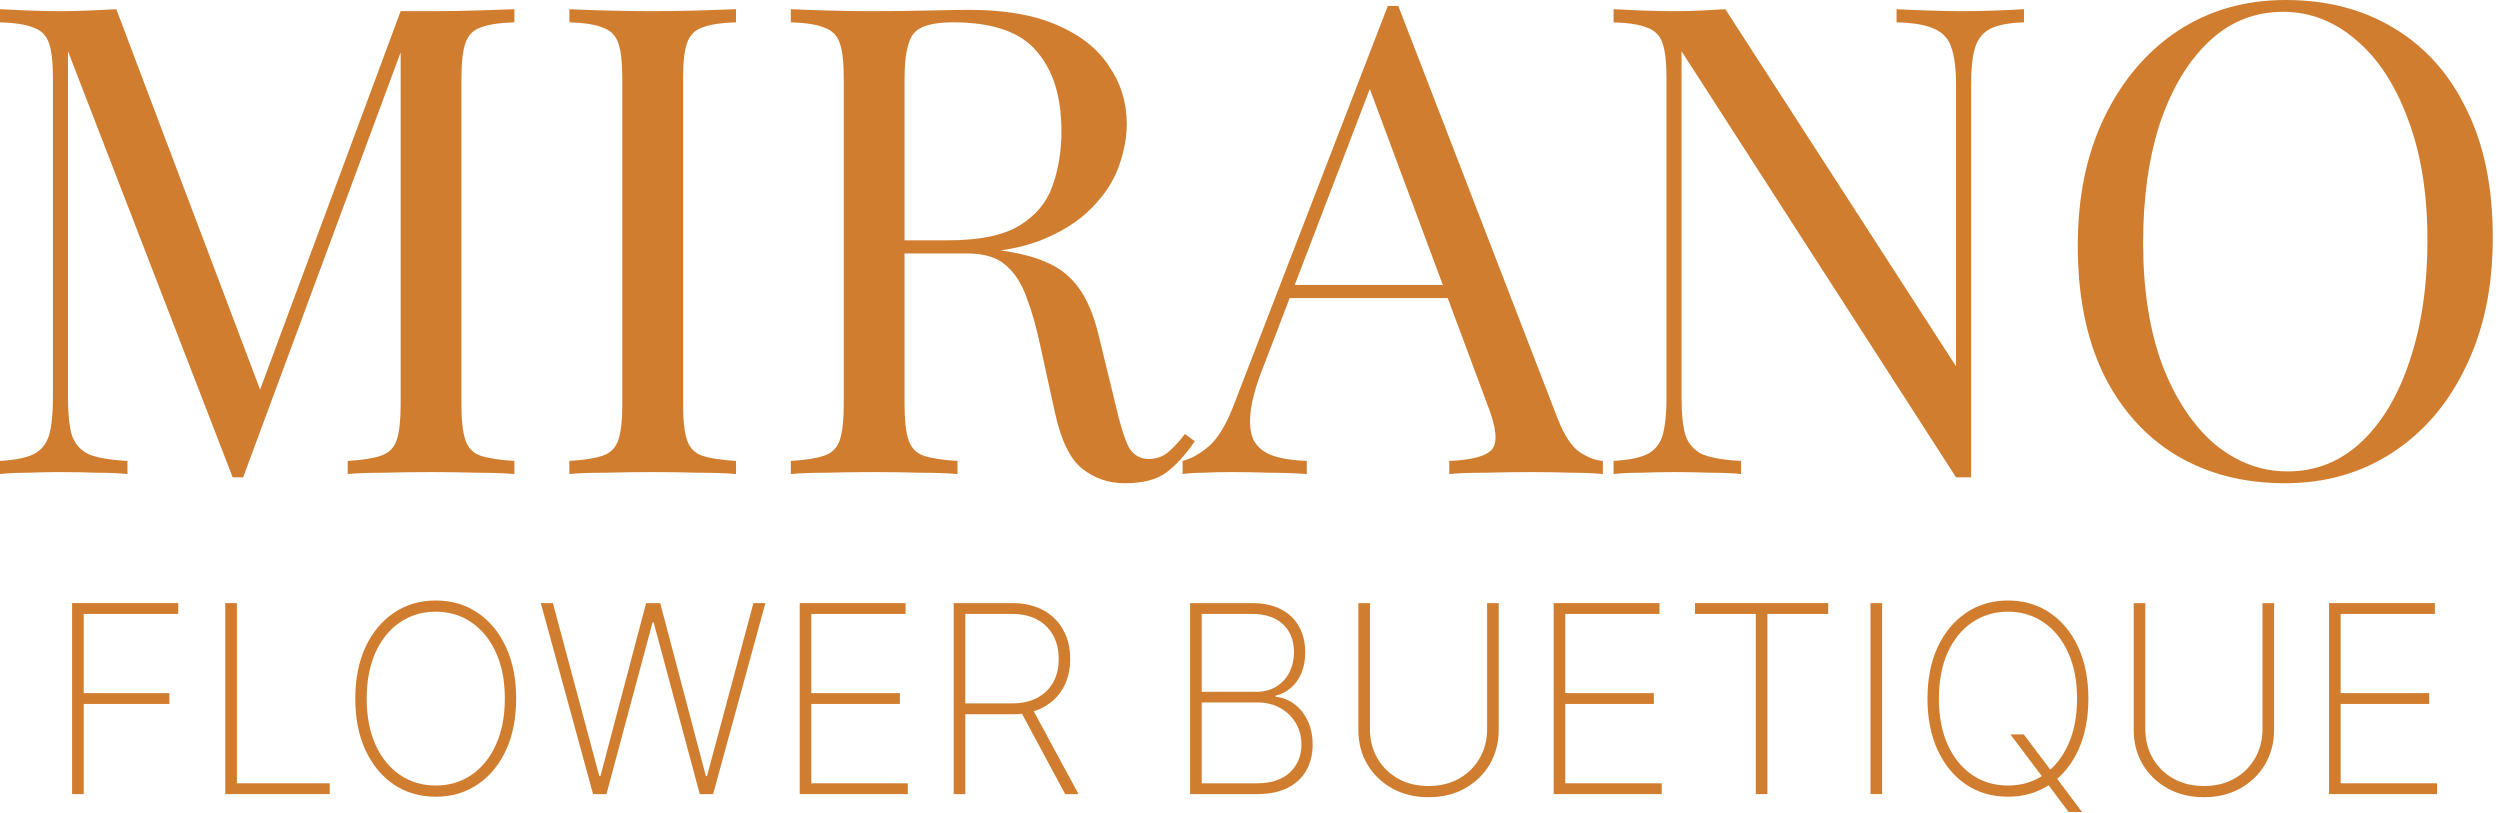
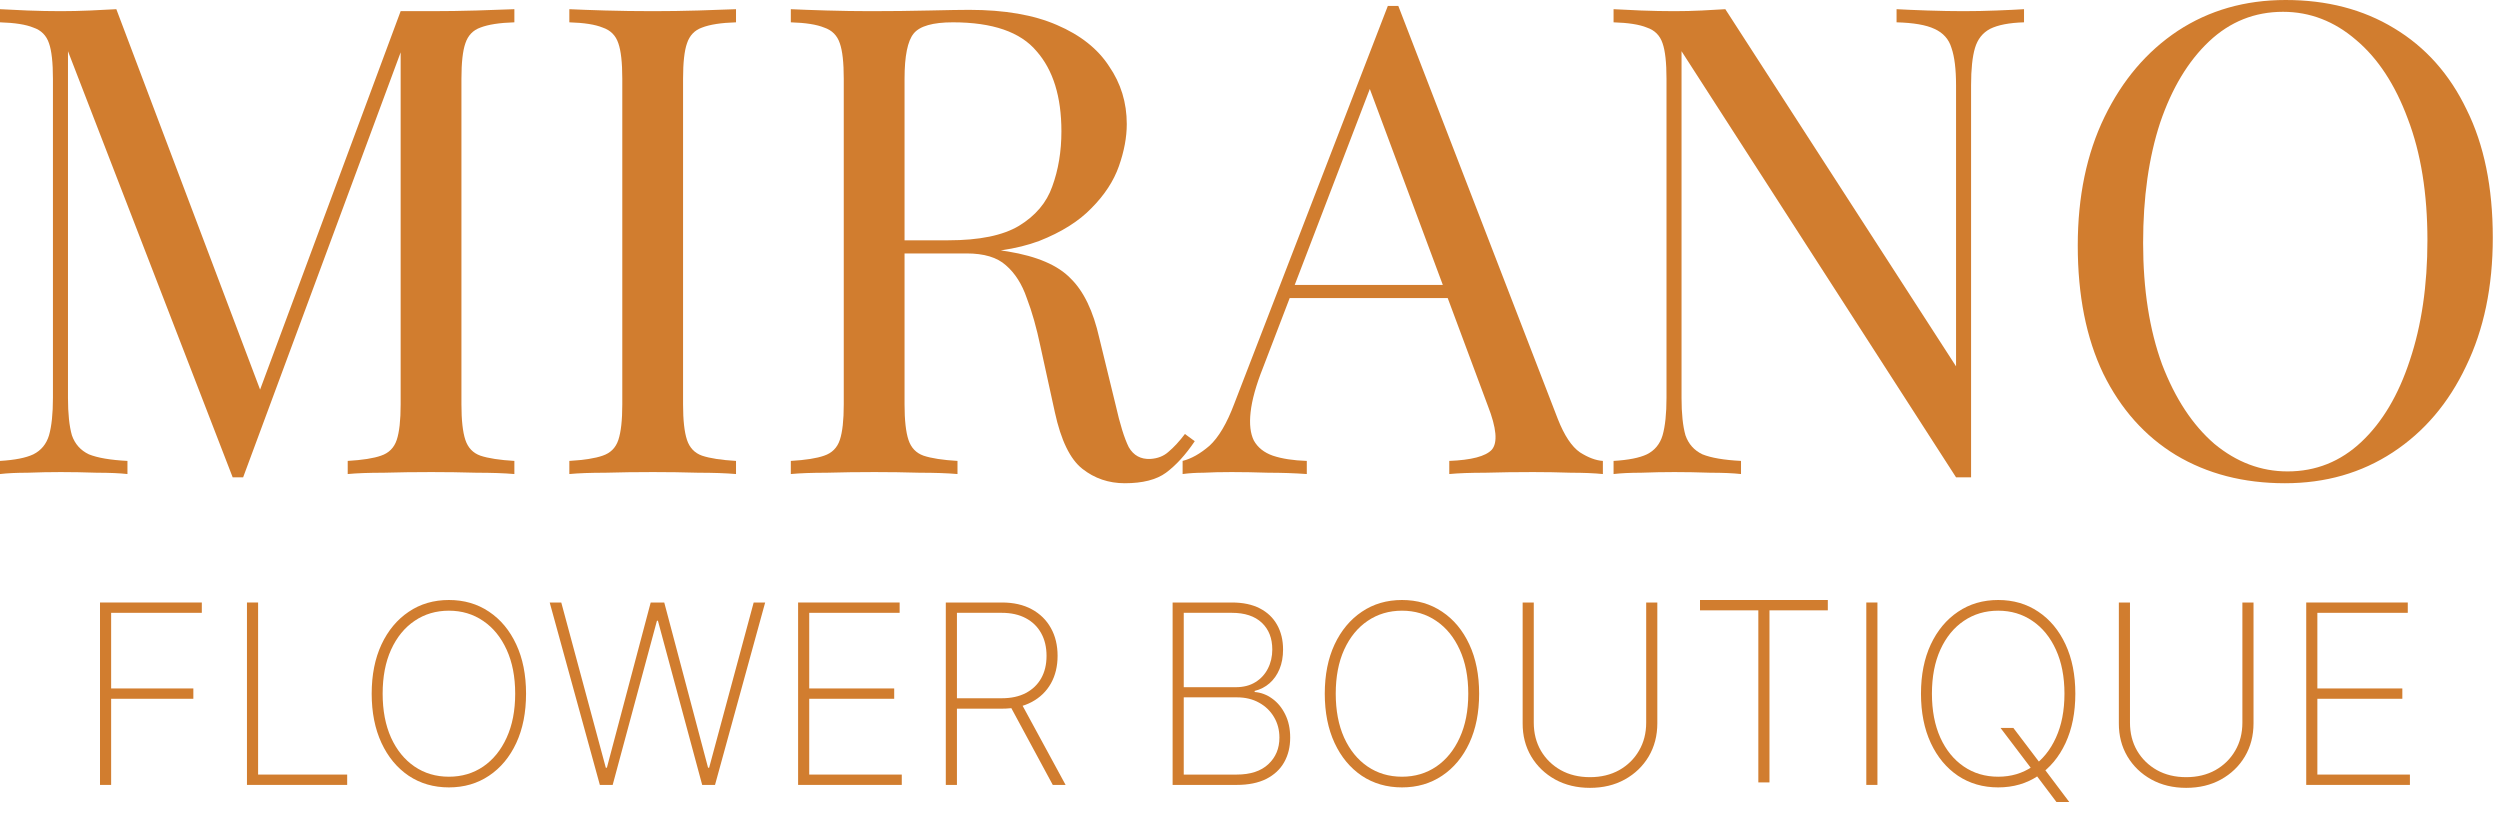
<svg xmlns="http://www.w3.org/2000/svg" width="200" height="65" viewBox="0 0 200 65" fill="none">
-   <path d="M186.323 63.529V48.249H194.79V49.115H187.251V55.449H194.337V56.315H187.251V62.664H194.968V63.529H186.323Z" fill="#D17D2F" />
-   <path d="M180.999 48.249H181.928V58.366C181.928 59.406 181.688 60.334 181.207 61.149C180.727 61.96 180.064 62.602 179.217 63.074C178.375 63.542 177.407 63.776 176.313 63.776C175.223 63.776 174.255 63.542 173.409 63.074C172.562 62.602 171.896 61.958 171.411 61.142C170.931 60.326 170.693 59.401 170.698 58.366V48.249H171.626V58.314C171.626 59.194 171.824 59.978 172.22 60.664C172.621 61.351 173.174 61.893 173.877 62.291C174.58 62.684 175.392 62.88 176.313 62.88C177.234 62.88 178.046 62.684 178.749 62.291C179.452 61.893 180.002 61.351 180.398 60.664C180.799 59.978 180.999 59.194 180.999 58.314V48.249Z" fill="#D17D2F" />
-   <path d="M160.831 58.754H161.9L164.114 61.686L164.322 61.97L166.565 64.962H165.495L163.653 62.507L163.46 62.239L160.831 58.754ZM167.07 55.889C167.07 57.466 166.797 58.844 166.253 60.023C165.708 61.197 164.95 62.109 163.98 62.761C163.014 63.412 161.9 63.738 160.638 63.738C159.37 63.738 158.251 63.412 157.281 62.761C156.315 62.104 155.56 61.189 155.015 60.015C154.471 58.836 154.198 57.461 154.198 55.889C154.198 54.312 154.471 52.937 155.015 51.763C155.565 50.59 156.322 49.677 157.288 49.025C158.253 48.369 159.37 48.04 160.638 48.04C161.9 48.04 163.014 48.366 163.98 49.018C164.95 49.669 165.708 50.584 166.253 51.763C166.797 52.937 167.07 54.312 167.07 55.889ZM166.163 55.889C166.163 54.472 165.926 53.243 165.45 52.203C164.98 51.164 164.329 50.361 163.497 49.794C162.665 49.222 161.712 48.936 160.638 48.936C159.563 48.936 158.61 49.219 157.778 49.786C156.946 50.348 156.293 51.151 155.817 52.196C155.347 53.236 155.112 54.467 155.112 55.889C155.112 57.297 155.345 58.523 155.81 59.568C156.28 60.607 156.931 61.413 157.763 61.985C158.595 62.557 159.553 62.843 160.638 62.843C161.712 62.843 162.665 62.559 163.497 61.992C164.329 61.42 164.98 60.614 165.45 59.575C165.926 58.535 166.163 57.307 166.163 55.889Z" fill="#D17D2F" />
-   <path d="M150.568 48.249V63.529H149.64V48.249H150.568Z" fill="#D17D2F" />
-   <path d="M135.599 49.115V48.249H146.257V49.115H141.392V63.529H140.463V49.115H135.599Z" fill="#D17D2F" />
-   <path d="M124.293 63.529V48.249H132.76V49.115H125.221V55.449H132.307V56.315H125.221V62.664H132.938V63.529H124.293Z" fill="#D17D2F" />
-   <path d="M118.969 48.249H119.898V58.366C119.898 59.406 119.657 60.334 119.177 61.149C118.697 61.96 118.033 62.602 117.187 63.074C116.345 63.542 115.377 63.776 114.283 63.776C113.193 63.776 112.225 63.542 111.379 63.074C110.532 62.602 109.866 61.958 109.381 61.142C108.9 60.326 108.663 59.401 108.668 58.366V48.249H109.596V58.314C109.596 59.194 109.794 59.978 110.19 60.664C110.591 61.351 111.143 61.893 111.847 62.291C112.55 62.684 113.362 62.88 114.283 62.88C115.204 62.88 116.016 62.684 116.719 62.291C117.422 61.893 117.972 61.351 118.368 60.664C118.769 59.978 118.969 59.194 118.969 58.314V48.249Z" fill="#D17D2F" />
-   <path d="M95.208 63.529V48.249H100.147C101.068 48.249 101.845 48.413 102.479 48.742C103.113 49.07 103.593 49.53 103.92 50.122C104.252 50.714 104.417 51.403 104.417 52.189C104.417 52.805 104.318 53.353 104.12 53.83C103.922 54.308 103.645 54.703 103.288 55.016C102.937 55.325 102.523 55.539 102.048 55.658V55.748C102.573 55.787 103.061 55.971 103.511 56.3C103.962 56.623 104.323 57.063 104.596 57.62C104.873 58.177 105.012 58.826 105.012 59.568C105.012 60.349 104.843 61.037 104.507 61.634C104.175 62.226 103.677 62.691 103.014 63.029C102.35 63.363 101.528 63.529 100.548 63.529H95.208ZM96.136 62.664H100.548C101.692 62.664 102.57 62.375 103.184 61.798C103.803 61.221 104.113 60.478 104.113 59.568C104.113 58.926 103.962 58.351 103.66 57.844C103.363 57.337 102.949 56.936 102.419 56.643C101.89 56.344 101.276 56.195 100.578 56.195H96.136V62.664ZM96.136 55.345H100.466C101.115 55.345 101.664 55.203 102.115 54.919C102.57 54.636 102.917 54.255 103.155 53.778C103.397 53.3 103.519 52.771 103.519 52.189C103.519 51.244 103.227 50.495 102.642 49.943C102.058 49.391 101.226 49.115 100.147 49.115H96.136V55.345Z" fill="#D17D2F" />
-   <path d="M76.294 63.529V48.249H80.981C81.942 48.249 82.768 48.438 83.462 48.816C84.155 49.194 84.687 49.719 85.058 50.391C85.43 51.057 85.615 51.833 85.615 52.718C85.615 53.594 85.43 54.365 85.058 55.031C84.687 55.693 84.155 56.21 83.462 56.583C82.773 56.956 81.949 57.143 80.988 57.143H76.792V56.27H80.966C81.748 56.27 82.417 56.123 82.971 55.83C83.526 55.536 83.952 55.126 84.249 54.599C84.546 54.066 84.695 53.44 84.695 52.718C84.695 51.992 84.546 51.361 84.249 50.823C83.952 50.281 83.523 49.861 82.964 49.562C82.409 49.264 81.741 49.115 80.959 49.115H77.223V63.529H76.294ZM82.541 56.606L86.284 63.529H85.214L81.493 56.606H82.541Z" fill="#D17D2F" />
-   <path d="M63.978 63.529V48.249H72.445V49.115H64.906V55.449H71.992V56.315H64.906V62.664H72.623V63.529H63.978Z" fill="#D17D2F" />
-   <path d="M47.447 63.529L43.265 48.249H44.231L47.944 62.089H48.034L51.688 48.249H52.817L56.471 62.089H56.56L60.274 48.249H61.232L57.05 63.529H55.981L52.289 49.779H52.208L48.516 63.529H47.447Z" fill="#D17D2F" />
-   <path d="M41.294 55.889C41.294 57.466 41.021 58.844 40.477 60.023C39.932 61.197 39.174 62.109 38.204 62.761C37.238 63.412 36.124 63.738 34.861 63.738C33.594 63.738 32.475 63.412 31.504 62.761C30.539 62.104 29.784 61.189 29.239 60.015C28.695 58.836 28.422 57.461 28.422 55.889C28.422 54.312 28.695 52.937 29.239 51.763C29.789 50.59 30.546 49.677 31.512 49.025C32.477 48.369 33.594 48.04 34.861 48.04C36.124 48.04 37.238 48.366 38.204 49.018C39.174 49.669 39.932 50.584 40.477 51.763C41.021 52.937 41.294 54.312 41.294 55.889ZM40.387 55.889C40.387 54.472 40.15 53.243 39.674 52.203C39.204 51.164 38.553 50.361 37.721 49.794C36.889 49.222 35.936 48.936 34.861 48.936C33.787 48.936 32.834 49.219 32.002 49.786C31.17 50.348 30.517 51.151 30.041 52.196C29.571 53.236 29.336 54.467 29.336 55.889C29.336 57.297 29.568 58.523 30.034 59.568C30.504 60.607 31.155 61.413 31.987 61.985C32.819 62.557 33.777 62.843 34.861 62.843C35.936 62.843 36.889 62.559 37.721 61.992C38.553 61.42 39.204 60.614 39.674 59.575C40.15 58.535 40.387 57.307 40.387 55.889Z" fill="#D17D2F" />
-   <path d="M18.022 63.529V48.249H18.951V62.664H26.378V63.529H18.022Z" fill="#D17D2F" />
-   <path d="M5.767 63.529V48.249H14.257V49.115H6.696V55.449H13.551V56.315H6.696V63.529H5.767Z" fill="#D17D2F" />
  <path d="M182.848 0C186.16 0 189.053 0.753 191.528 2.259C194.038 3.764 195.972 5.935 197.332 8.772C198.726 11.573 199.423 14.987 199.423 19.014C199.423 22.936 198.709 26.368 197.279 29.309C195.885 32.251 193.933 34.544 191.423 36.19C188.913 37.836 186.038 38.659 182.796 38.659C179.484 38.659 176.574 37.906 174.064 36.4C171.589 34.894 169.654 32.723 168.26 29.887C166.9 27.05 166.221 23.636 166.221 19.644C166.221 15.723 166.935 12.291 168.364 9.35C169.794 6.408 171.746 4.114 174.221 2.469C176.73 0.823 179.606 0 182.848 0ZM182.639 0.945C180.373 0.945 178.404 1.733 176.73 3.309C175.057 4.885 173.75 7.056 172.809 9.822C171.903 12.589 171.449 15.793 171.449 19.434C171.449 23.146 171.955 26.385 172.966 29.151C174.011 31.883 175.406 34.001 177.149 35.507C178.926 36.978 180.879 37.713 183.005 37.713C185.271 37.713 187.24 36.925 188.913 35.349C190.587 33.774 191.876 31.603 192.783 28.836C193.724 26.035 194.194 22.831 194.194 19.224C194.194 15.477 193.672 12.238 192.626 9.507C191.615 6.776 190.238 4.675 188.495 3.204C186.752 1.698 184.8 0.945 182.639 0.945Z" fill="#D17D2F" />
  <path d="M161.922 0.735V1.786C160.736 1.821 159.83 1.996 159.203 2.311C158.61 2.626 158.209 3.134 158 3.834C157.791 4.535 157.686 5.533 157.686 6.828V38.186C157.477 38.186 157.268 38.186 157.059 38.186C156.885 38.186 156.693 38.186 156.484 38.186L134.523 4.097V31.83C134.523 33.091 134.627 34.089 134.837 34.824C135.081 35.525 135.534 36.032 136.196 36.347C136.893 36.628 137.922 36.803 139.281 36.873V37.923C138.654 37.853 137.834 37.818 136.824 37.818C135.813 37.783 134.854 37.766 133.948 37.766C133.076 37.766 132.187 37.783 131.281 37.818C130.41 37.818 129.678 37.853 129.085 37.923V36.873C130.27 36.803 131.159 36.628 131.752 36.347C132.379 36.032 132.797 35.525 133.007 34.824C133.216 34.089 133.32 33.091 133.32 31.83V6.303C133.32 5.007 133.216 4.062 133.007 3.467C132.797 2.836 132.379 2.416 131.752 2.206C131.159 1.961 130.27 1.821 129.085 1.786V0.735C129.678 0.77 130.41 0.805 131.281 0.84C132.187 0.875 133.076 0.893 133.948 0.893C134.715 0.893 135.447 0.875 136.144 0.84C136.841 0.805 137.468 0.77 138.026 0.735L156.484 29.309V6.828C156.484 5.533 156.362 4.535 156.118 3.834C155.908 3.134 155.455 2.626 154.758 2.311C154.096 1.996 153.085 1.821 151.725 1.786V0.735C152.353 0.77 153.172 0.805 154.183 0.84C155.229 0.875 156.187 0.893 157.059 0.893C157.965 0.893 158.854 0.875 159.725 0.84C160.632 0.805 161.364 0.77 161.922 0.735Z" fill="#D17D2F" />
  <path d="M111.864 0.473L124.622 33.511C125.145 34.842 125.738 35.735 126.4 36.19C127.062 36.61 127.672 36.838 128.23 36.873V37.923C127.533 37.853 126.679 37.818 125.668 37.818C124.657 37.783 123.646 37.766 122.635 37.766C121.276 37.766 120.003 37.783 118.818 37.818C117.633 37.818 116.674 37.853 115.942 37.923V36.873C117.72 36.803 118.853 36.505 119.341 35.98C119.829 35.42 119.725 34.246 119.027 32.461L109.302 6.356L110.139 5.673L101.041 29.414C100.483 30.815 100.152 32.005 100.047 32.986C99.942 33.931 100.03 34.684 100.308 35.245C100.622 35.805 101.128 36.208 101.825 36.453C102.557 36.698 103.463 36.838 104.544 36.873V37.923C103.568 37.853 102.539 37.818 101.459 37.818C100.413 37.783 99.437 37.766 98.531 37.766C97.659 37.766 96.91 37.783 96.282 37.818C95.69 37.818 95.132 37.853 94.609 37.923V36.873C95.306 36.698 96.021 36.295 96.753 35.665C97.485 34.999 98.147 33.879 98.74 32.303L111.027 0.473C111.167 0.473 111.306 0.473 111.446 0.473C111.585 0.473 111.725 0.473 111.864 0.473ZM118.243 22.796V23.846H102.661L103.184 22.796H118.243Z" fill="#D17D2F" />
  <path d="M63.266 0.735C63.998 0.77 64.957 0.805 66.142 0.84C67.327 0.875 68.495 0.893 69.645 0.893C71.283 0.893 72.852 0.875 74.351 0.84C75.85 0.805 76.913 0.788 77.54 0.788C80.364 0.788 82.699 1.191 84.547 1.996C86.429 2.801 87.824 3.904 88.73 5.305C89.671 6.671 90.142 8.211 90.142 9.927C90.142 10.978 89.933 12.098 89.514 13.289C89.096 14.479 88.364 15.6 87.318 16.651C86.307 17.701 84.913 18.576 83.135 19.277C81.357 19.942 79.109 20.275 76.39 20.275H71.37V19.224H75.867C78.342 19.224 80.225 18.839 81.514 18.069C82.839 17.263 83.728 16.213 84.181 14.917C84.669 13.586 84.913 12.116 84.913 10.505C84.913 7.739 84.251 5.603 82.926 4.097C81.636 2.556 79.405 1.786 76.233 1.786C74.63 1.786 73.584 2.083 73.096 2.679C72.608 3.274 72.364 4.482 72.364 6.303V32.356C72.364 33.616 72.469 34.562 72.678 35.192C72.887 35.822 73.288 36.242 73.88 36.453C74.508 36.663 75.414 36.803 76.599 36.873V37.923C75.797 37.853 74.787 37.818 73.567 37.818C72.381 37.783 71.179 37.766 69.959 37.766C68.599 37.766 67.327 37.783 66.142 37.818C64.957 37.818 63.998 37.853 63.266 37.923V36.873C64.451 36.803 65.34 36.663 65.933 36.453C66.56 36.242 66.978 35.822 67.187 35.192C67.397 34.562 67.501 33.616 67.501 32.356V6.303C67.501 5.007 67.397 4.062 67.187 3.467C66.978 2.836 66.56 2.416 65.933 2.206C65.34 1.961 64.451 1.821 63.266 1.786V0.735ZM71.58 19.382C73.462 19.452 74.943 19.539 76.024 19.644C77.105 19.715 77.976 19.785 78.638 19.855C79.336 19.925 79.998 20.012 80.625 20.117C82.961 20.502 84.634 21.22 85.645 22.271C86.691 23.286 87.458 24.88 87.946 27.05L89.253 32.408C89.601 33.949 89.95 35.069 90.299 35.77C90.682 36.435 91.257 36.75 92.024 36.715C92.617 36.68 93.105 36.487 93.488 36.137C93.906 35.787 94.342 35.315 94.795 34.719L95.58 35.297C94.848 36.383 94.081 37.223 93.279 37.818C92.512 38.378 91.414 38.659 89.985 38.659C88.695 38.659 87.562 38.273 86.586 37.503C85.61 36.733 84.878 35.227 84.39 32.986L83.24 27.733C82.926 26.228 82.56 24.932 82.142 23.846C81.758 22.726 81.201 21.851 80.469 21.22C79.771 20.59 78.726 20.275 77.331 20.275H71.684L71.58 19.382Z" fill="#D17D2F" />
  <path d="M58.881 0.735V1.786C57.696 1.821 56.789 1.961 56.162 2.206C55.569 2.416 55.168 2.836 54.959 3.467C54.75 4.062 54.645 5.007 54.645 6.303V32.356C54.645 33.616 54.75 34.562 54.959 35.192C55.168 35.822 55.569 36.242 56.162 36.453C56.789 36.663 57.696 36.803 58.881 36.873V37.923C58.079 37.853 57.068 37.818 55.848 37.818C54.663 37.783 53.46 37.766 52.24 37.766C50.881 37.766 49.608 37.783 48.423 37.818C47.238 37.818 46.279 37.853 45.547 37.923V36.873C46.733 36.803 47.621 36.663 48.214 36.453C48.842 36.242 49.26 35.822 49.469 35.192C49.678 34.562 49.783 33.616 49.783 32.356V6.303C49.783 5.007 49.678 4.062 49.469 3.467C49.26 2.836 48.842 2.416 48.214 2.206C47.621 1.961 46.733 1.821 45.547 1.786V0.735C46.279 0.77 47.238 0.805 48.423 0.84C49.608 0.875 50.881 0.893 52.24 0.893C53.46 0.893 54.663 0.875 55.848 0.84C57.068 0.805 58.079 0.77 58.881 0.735Z" fill="#D17D2F" />
  <path d="M41.15 0.735V1.786C39.965 1.821 39.059 1.961 38.431 2.206C37.839 2.416 37.438 2.836 37.229 3.467C37.02 4.062 36.915 5.007 36.915 6.303V32.355C36.915 33.616 37.02 34.562 37.229 35.192C37.438 35.822 37.839 36.242 38.431 36.453C39.059 36.663 39.965 36.803 41.15 36.873V37.923C40.349 37.853 39.338 37.818 38.118 37.818C36.932 37.783 35.73 37.766 34.51 37.766C33.15 37.766 31.878 37.783 30.693 37.818C29.508 37.818 28.549 37.853 27.817 37.923V36.873C29.002 36.803 29.891 36.663 30.484 36.453C31.111 36.242 31.529 35.822 31.739 35.192C31.948 34.562 32.052 33.616 32.052 32.355V3.467L32.261 3.624L19.451 38.186H18.614L5.438 4.097V31.83C5.438 33.091 5.542 34.089 5.752 34.824C5.996 35.525 6.449 36.032 7.111 36.347C7.808 36.628 8.837 36.803 10.196 36.873V37.923C9.569 37.853 8.749 37.818 7.739 37.818C6.728 37.783 5.769 37.766 4.863 37.766C3.991 37.766 3.102 37.783 2.196 37.818C1.325 37.818 0.593 37.853 0 37.923V36.873C1.185 36.803 2.074 36.628 2.667 36.347C3.294 36.032 3.712 35.525 3.922 34.824C4.131 34.089 4.235 33.091 4.235 31.83V6.303C4.235 5.007 4.131 4.062 3.922 3.467C3.712 2.836 3.294 2.416 2.667 2.206C2.074 1.961 1.185 1.821 0 1.786V0.735C0.593 0.77 1.325 0.805 2.196 0.84C3.102 0.875 3.991 0.893 4.863 0.893C5.63 0.893 6.414 0.875 7.216 0.84C8.052 0.805 8.749 0.77 9.307 0.735L21.177 32.145L20.288 32.566L32.052 0.893C32.471 0.893 32.871 0.893 33.255 0.893C33.673 0.893 34.092 0.893 34.51 0.893C35.73 0.893 36.932 0.875 38.118 0.84C39.338 0.805 40.349 0.77 41.15 0.735Z" fill="#D17D2F" />
+   <path d="M184.498 62.793V48.2H192.622V49.026H185.389V55.076H192.187V55.902H185.389V61.966H192.793V62.793H184.498Z" fill="#D17D2F" />
+   <path d="M179.391 48.2H180.282V57.862C180.282 58.855 180.051 59.741 179.59 60.52C179.13 61.294 178.493 61.907 177.681 62.358C176.873 62.805 175.944 63.028 174.895 63.028C173.85 63.028 172.921 62.805 172.108 62.358C171.296 61.907 170.657 61.292 170.192 60.513C169.731 59.734 169.503 58.85 169.508 57.862V48.2H170.398V57.812C170.398 58.653 170.588 59.401 170.968 60.057C171.353 60.712 171.883 61.23 172.557 61.61C173.232 61.985 174.011 62.173 174.895 62.173C175.778 62.173 176.557 61.985 177.232 61.61C177.906 61.23 178.434 60.712 178.814 60.057C179.199 59.401 179.391 58.653 179.391 57.812V48.2Z" fill="#D17D2F" />
+   <path d="M160.041 58.233H161.067L163.191 61.033L163.39 61.304L165.542 64.161H164.516L162.749 61.817L162.564 61.56L160.041 58.233ZM166.027 55.496C166.027 57.002 165.765 58.318 165.243 59.444C164.72 60.565 163.993 61.437 163.062 62.059C162.136 62.681 161.067 62.992 159.856 62.992C158.64 62.992 157.566 62.681 156.635 62.059C155.709 61.432 154.984 60.558 154.462 59.437C153.939 58.311 153.678 56.997 153.678 55.496C153.678 53.99 153.939 52.677 154.462 51.556C154.989 50.435 155.716 49.563 156.642 48.941C157.568 48.313 158.64 48 159.856 48C161.067 48 162.136 48.311 163.062 48.934C163.993 49.556 164.72 50.43 165.243 51.556C165.765 52.677 166.027 53.99 166.027 55.496ZM165.157 55.496C165.157 54.142 164.929 52.969 164.473 51.976C164.022 50.983 163.397 50.216 162.599 49.675C161.801 49.128 160.887 48.855 159.856 48.855C158.825 48.855 157.911 49.126 157.112 49.667C156.314 50.204 155.687 50.971 155.231 51.969C154.78 52.962 154.554 54.138 154.554 55.496C154.554 56.841 154.778 58.012 155.224 59.009C155.675 60.002 156.3 60.772 157.098 61.318C157.896 61.864 158.815 62.137 159.856 62.137C160.887 62.137 161.801 61.867 162.599 61.325C163.397 60.779 164.022 60.009 164.473 59.016C164.929 58.023 165.157 56.85 165.157 55.496Z" fill="#D17D2F" />
+   <path d="M150.195 48.2V62.793H149.304V48.2H150.195Z" fill="#D17D2F" />
+   <path d="M136 48.827V48H146.225V48.827H141.558V62.593H140.667V48.827H136Z" fill="#D17D2F" />
+   <path d="M131.695 48.2H132.586V57.862C132.586 58.855 132.355 59.741 131.894 60.52C131.434 61.294 130.797 61.907 129.985 62.358C129.177 62.805 128.248 63.028 127.199 63.028C126.154 63.028 125.225 62.805 124.412 62.358C123.6 61.907 122.961 61.292 122.496 60.513C122.035 59.734 121.807 58.85 121.812 57.862V48.2H122.702V57.812C122.702 58.653 122.892 59.401 123.272 60.057C123.657 60.712 124.187 61.23 124.861 61.61C125.536 61.985 126.315 62.173 127.199 62.173C128.082 62.173 128.861 61.985 129.536 61.61C130.21 61.23 130.738 60.712 131.118 60.057C131.503 59.401 131.695 58.653 131.695 57.812V48.2Z" fill="#D17D2F" />
+   <path d="M118.331 55.496C118.331 57.002 118.07 58.318 117.547 59.444C117.025 60.565 116.298 61.437 115.367 62.059C114.44 62.681 113.371 62.992 112.16 62.992C110.944 62.992 109.87 62.681 108.939 62.059C108.013 61.432 107.288 60.558 106.766 59.437C106.243 58.311 105.982 56.997 105.982 55.496C105.982 53.99 106.243 52.677 106.766 51.556C107.293 50.435 108.02 49.563 108.946 48.941C109.873 48.313 110.944 48 112.16 48C113.371 48 114.44 48.311 115.367 48.934C116.298 49.556 117.025 50.43 117.547 51.556C118.07 52.677 118.331 53.99 118.331 55.496ZM117.462 55.496C117.462 54.142 117.234 52.969 116.777 51.976C116.326 50.983 115.702 50.216 114.903 49.675C114.105 49.128 113.191 48.855 112.16 48.855C111.129 48.855 110.215 49.126 109.417 49.667C108.619 50.204 107.992 50.971 107.535 51.969C107.084 52.962 106.859 54.138 106.859 55.496C106.859 56.841 107.082 58.012 107.528 59.009C107.98 60.002 108.604 60.772 109.402 61.318C110.2 61.864 111.12 62.137 112.16 62.137C113.191 62.137 114.105 61.867 114.903 61.325C115.702 60.779 116.326 60.009 116.777 59.016C117.234 58.023 117.462 56.85 117.462 55.496Z" fill="#D17D2F" />
+   <path d="M93.809 62.793V48.2H98.548C99.432 48.2 100.177 48.356 100.786 48.67C101.394 48.983 101.854 49.423 102.168 49.988C102.486 50.553 102.645 51.211 102.645 51.962C102.645 52.551 102.55 53.073 102.36 53.529C102.17 53.986 101.904 54.363 101.562 54.663C101.225 54.957 100.828 55.161 100.372 55.275V55.361C100.876 55.399 101.344 55.575 101.776 55.888C102.208 56.197 102.555 56.617 102.816 57.149C103.082 57.681 103.215 58.301 103.215 59.009C103.215 59.755 103.054 60.413 102.731 60.983C102.413 61.548 101.935 61.992 101.299 62.316C100.662 62.634 99.873 62.793 98.933 62.793H93.809ZM94.7 61.966H98.933C100.03 61.966 100.873 61.691 101.462 61.14C102.056 60.589 102.353 59.879 102.353 59.009C102.353 58.396 102.208 57.848 101.918 57.363C101.633 56.879 101.237 56.496 100.729 56.216C100.22 55.931 99.631 55.788 98.961 55.788H94.7V61.966ZM94.7 54.976H98.854C99.477 54.976 100.004 54.841 100.436 54.57C100.873 54.299 101.206 53.936 101.434 53.48C101.667 53.024 101.783 52.518 101.783 51.962C101.783 51.059 101.503 50.344 100.942 49.817C100.382 49.29 99.584 49.026 98.548 49.026H94.7V54.976Z" fill="#D17D2F" />
+   <path d="M75.664 62.793V48.2H80.16C81.082 48.2 81.875 48.38 82.54 48.741C83.205 49.102 83.716 49.603 84.072 50.245C84.428 50.881 84.607 51.622 84.607 52.468C84.607 53.304 84.428 54.04 84.072 54.677C83.716 55.309 83.205 55.803 82.54 56.159C81.88 56.515 81.089 56.693 80.167 56.693H76.141V55.86H80.146C80.897 55.86 81.538 55.719 82.07 55.439C82.602 55.159 83.01 54.767 83.295 54.263C83.581 53.755 83.723 53.157 83.723 52.468C83.723 51.774 83.581 51.171 83.295 50.658C83.01 50.14 82.6 49.739 82.063 49.454C81.531 49.169 80.889 49.026 80.139 49.026H76.555V62.793H75.664ZM81.656 56.18L85.248 62.793H84.222L80.652 56.18H81.656Z" fill="#D17D2F" />
+   <path d="M63.848 62.793V48.2H71.971V49.026H64.738V55.076H71.536V55.902H64.738V61.966H72.142V62.793H63.848Z" fill="#D17D2F" />
+   <path d="M47.988 62.793L43.976 48.2H44.902L48.465 61.418H48.551L52.056 48.2H53.14L56.645 61.418H56.731L60.294 48.2H61.213L57.201 62.793H56.175L52.634 49.66H52.555L49.014 62.793H47.988Z" fill="#D17D2F" />
+   <path d="M42.084 55.496C42.084 57.002 41.823 58.318 41.3 59.444C40.778 60.565 40.051 61.437 39.12 62.059C38.193 62.681 37.125 62.992 35.913 62.992C34.697 62.992 33.623 62.681 32.692 62.059C31.766 61.432 31.042 60.558 30.519 59.437C29.997 58.311 29.735 56.997 29.735 55.496C29.735 53.99 29.997 52.677 30.519 51.556C31.046 50.435 31.773 49.563 32.7 48.941C33.626 48.313 34.697 48 35.913 48C37.125 48 38.193 48.311 39.12 48.934C40.051 49.556 40.778 50.43 41.3 51.556C41.823 52.677 42.084 53.99 42.084 55.496ZM41.215 55.496C41.215 54.142 40.987 52.969 40.531 51.976C40.079 50.983 39.455 50.216 38.657 49.675C37.858 49.128 36.944 48.855 35.913 48.855C34.882 48.855 33.968 49.126 33.17 49.667C32.372 50.204 31.745 50.971 31.289 51.969C30.837 52.962 30.612 54.138 30.612 55.496C30.612 56.841 30.835 58.012 31.282 59.009C31.733 60.002 32.358 60.772 33.156 61.318C33.954 61.864 34.873 62.137 35.913 62.137C36.944 62.137 37.858 61.867 38.657 61.325C39.455 60.779 40.079 60.009 40.531 59.016C40.987 58.023 41.215 56.85 41.215 55.496Z" fill="#D17D2F" />
+   <path d="M19.757 62.793V48.2H20.648V61.966H27.774V62.793H19.757Z" fill="#D17D2F" />
+   <path d="M8 62.793V48.2H16.145V49.026H8.891V55.076H15.468V55.902H8.891V62.793H8Z" fill="#D17D2F" />
</svg>
